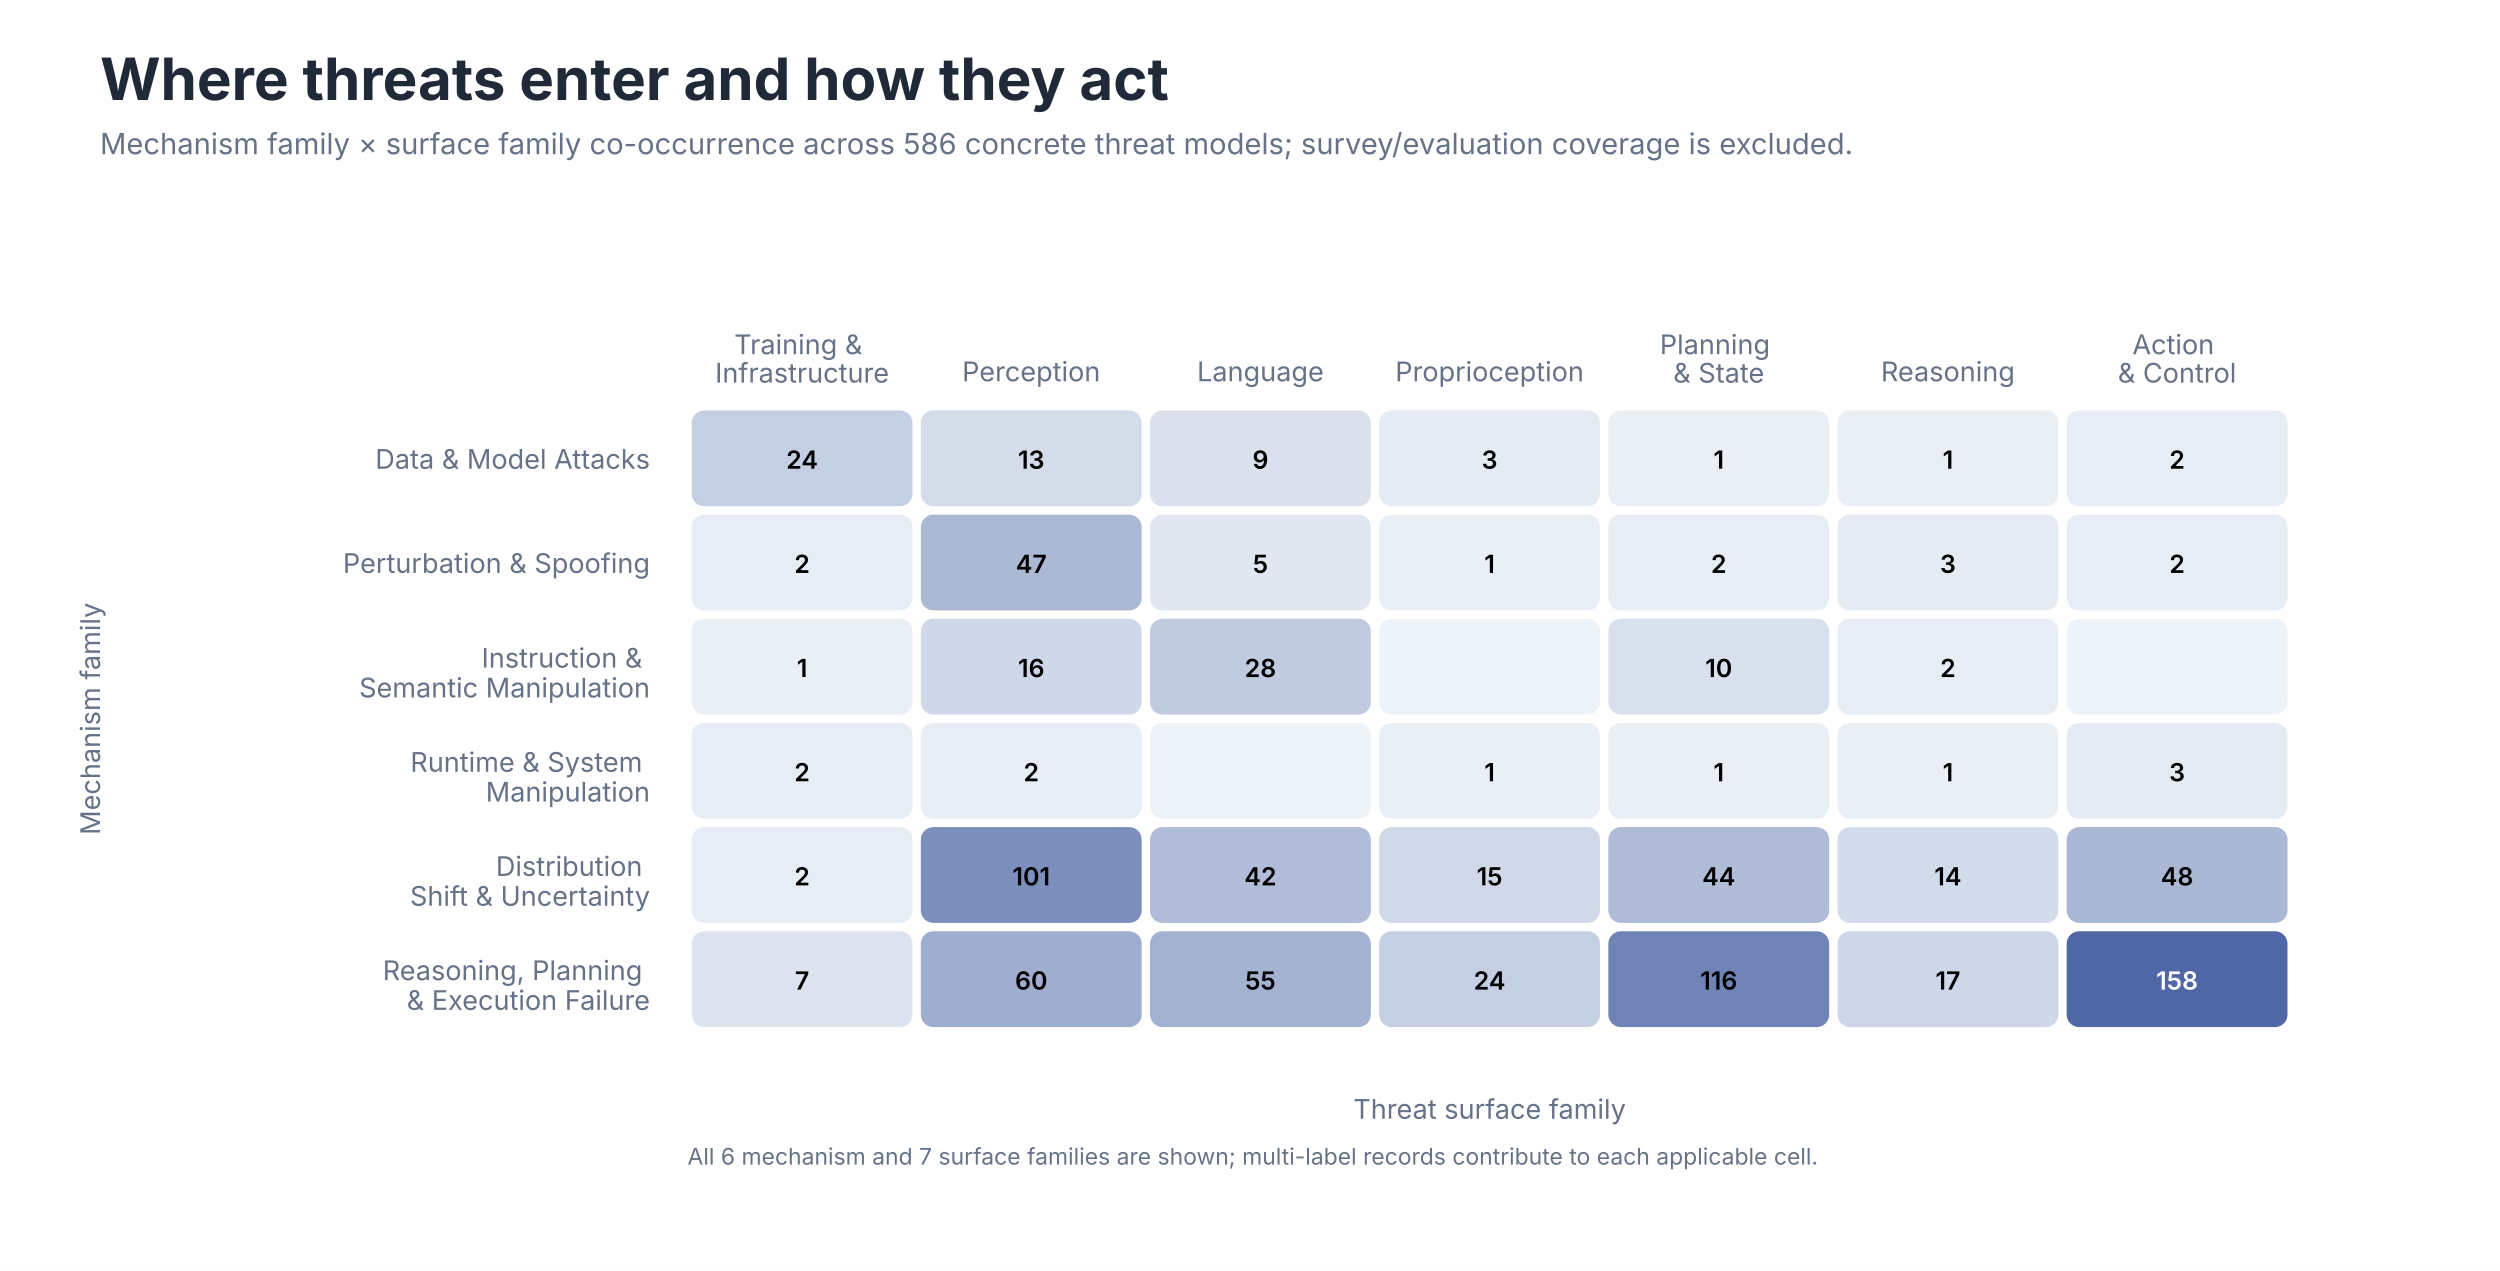
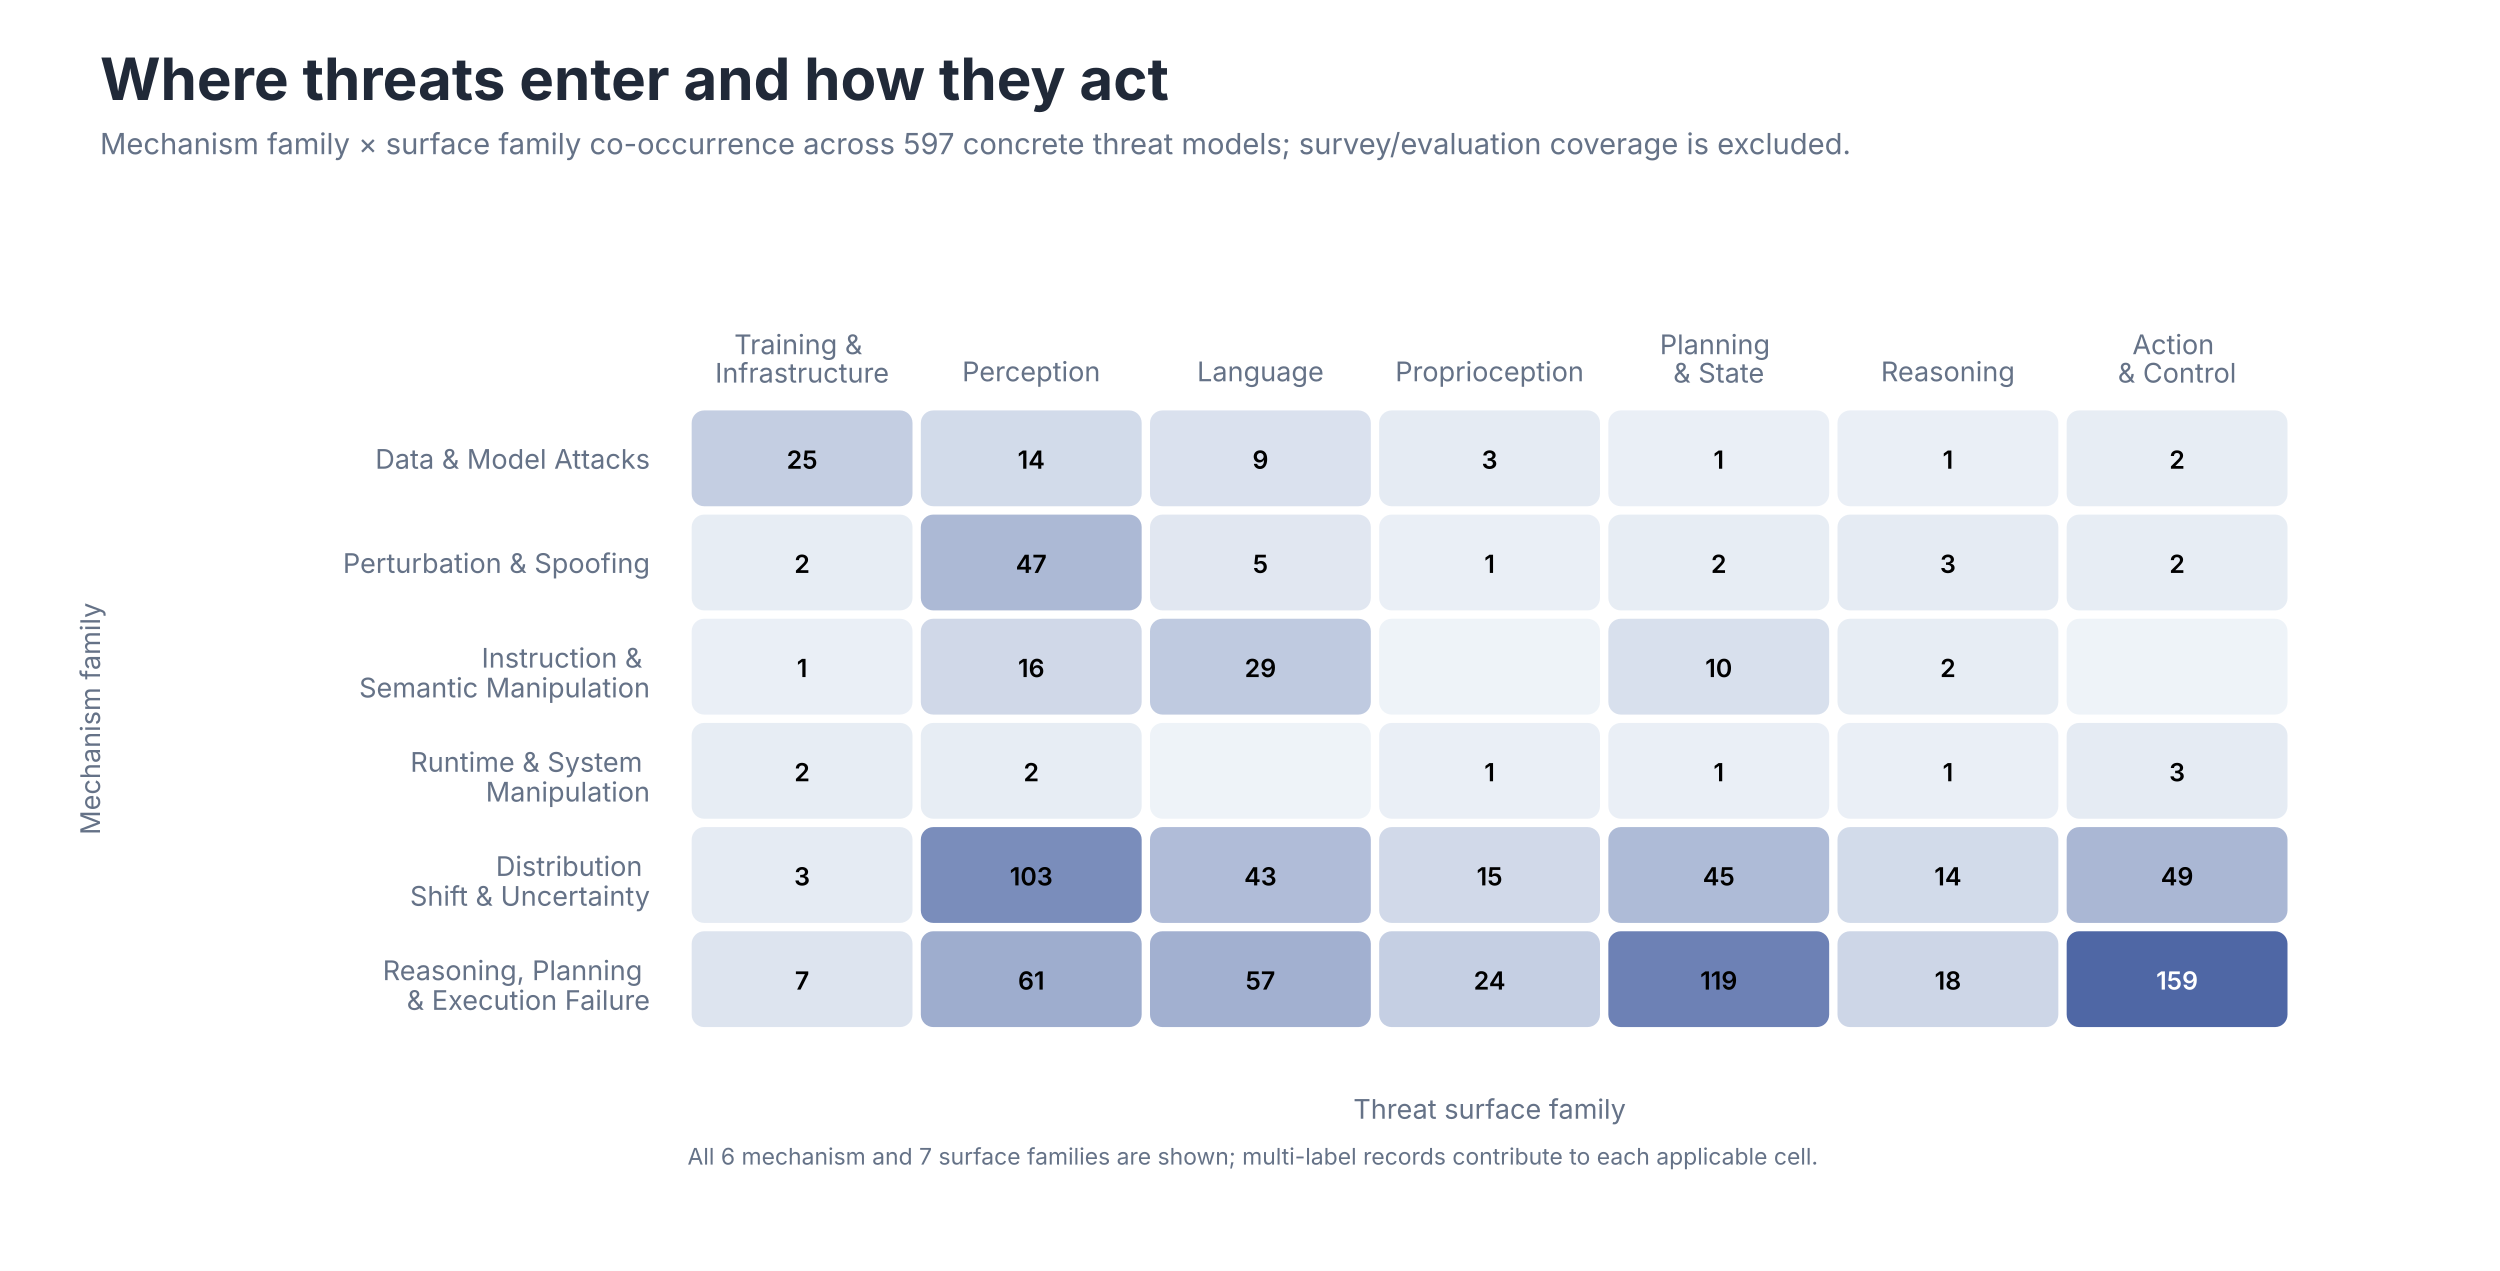
<svg xmlns="http://www.w3.org/2000/svg" role="img" aria-labelledby="title desc" viewBox="0 0 1200 610">
  <style>
text { font-family: -apple-system, BlinkMacSystemFont, 'Segoe UI', sans-serif; }
.title { font-size: 28px; font-weight: 650; fill: #202938; }
.subtitle { font-size: 14px; fill: #657287; }
.axis { font-size: 13px; fill: #657287; }
.label { font-size: 13px; fill: #202938; }
.small { font-size: 11px; fill: #657287; }
</style>
  <rect width="1200" height="610" fill="#FFFFFF" />
  <text class="title" x="48" y="48">Where threats enter and how they act</text>
-   <text class="subtitle" x="48" y="74">Mechanism family × surface family co-occurrence across 586 concrete threat models; survey/evaluation coverage is excluded.</text>
+   <text class="subtitle" x="48" y="74">Mechanism family × surface family co-occurrence across 597 concrete threat models; survey/evaluation coverage is excluded.</text>
  <text class="axis" text-anchor="middle" x="385.0" y="170.0">
    <tspan x="385.0" dy="0em">Training &amp;</tspan>
    <tspan x="385.0" dy="1.05em">Infrastructure</tspan>
  </text>
  <text class="axis" text-anchor="middle" x="495.0" y="183.0">
    <tspan x="495.0" dy="0em">Perception</tspan>
  </text>
  <text class="axis" text-anchor="middle" x="605.0" y="183.0">
    <tspan x="605.0" dy="0em">Language</tspan>
  </text>
  <text class="axis" text-anchor="middle" x="715.0" y="183.0">
    <tspan x="715.0" dy="0em">Proprioception</tspan>
  </text>
  <text class="axis" text-anchor="middle" x="825.0" y="170.0">
    <tspan x="825.0" dy="0em">Planning</tspan>
    <tspan x="825.0" dy="1.05em">&amp; State</tspan>
  </text>
  <text class="axis" text-anchor="middle" x="935.0" y="183.0">
    <tspan x="935.0" dy="0em">Reasoning</tspan>
  </text>
  <text class="axis" text-anchor="middle" x="1045.0" y="170.0">
    <tspan x="1045.0" dy="0em">Action</tspan>
    <tspan x="1045.0" dy="1.05em">&amp; Control</tspan>
  </text>
  <text class="axis" text-anchor="end" x="312.0" y="225.0">Data &amp; Model Attacks</text>
  <text class="axis" text-anchor="end" x="312.0" y="275.0">Perturbation &amp; Spoofing</text>
  <text class="axis" text-anchor="end" x="312.0" y="325.0">
    <tspan x="312.0" dy="-0.35em">Instruction &amp;</tspan>
    <tspan x="312.0" dy="1.1em">Semantic Manipulation</tspan>
  </text>
  <text class="axis" text-anchor="end" x="312.0" y="375.0">
    <tspan x="312.0" dy="-0.35em">Runtime &amp; System</tspan>
    <tspan x="312.0" dy="1.1em">Manipulation</tspan>
  </text>
  <text class="axis" text-anchor="end" x="312.0" y="425.0">
    <tspan x="312.0" dy="-0.35em">Distribution</tspan>
    <tspan x="312.0" dy="1.1em">Shift &amp; Uncertainty</tspan>
  </text>
  <text class="axis" text-anchor="end" x="312.0" y="475.0">
    <tspan x="312.0" dy="-0.35em">Reasoning, Planning</tspan>
    <tspan x="312.0" dy="1.1em">&amp; Execution Failure</tspan>
  </text>
-   <rect x="332" y="197" width="106" height="46" rx="6" fill="#C5CFE3" />
-   <text x="385.0" y="225.0" text-anchor="middle" font-size="12" font-weight="600" fill="#000000">24</text>
-   <rect x="442" y="197" width="106" height="46" rx="6" fill="#D4DCEA" />
-   <text x="495.0" y="225.0" text-anchor="middle" font-size="12" font-weight="600" fill="#000000">13</text>
-   <rect x="552" y="197" width="106" height="46" rx="6" fill="#DAE1ED" />
+   <rect x="332" y="197" width="106" height="46" rx="6" fill="#C4CEE2" />
+   <text x="385.0" y="225.0" text-anchor="middle" font-size="12" font-weight="600" fill="#000000">25</text>
+   <rect x="442" y="197" width="106" height="46" rx="6" fill="#D2DBEA" />
+   <text x="495.0" y="225.0" text-anchor="middle" font-size="12" font-weight="600" fill="#000000">14</text>
+   <rect x="552" y="197" width="106" height="46" rx="6" fill="#DAE1EE" />
  <text x="605.0" y="225.0" text-anchor="middle" font-size="12" font-weight="600" fill="#000000">9</text>
  <rect x="662" y="197" width="106" height="46" rx="6" fill="#E5EBF3" />
  <text x="715.0" y="225.0" text-anchor="middle" font-size="12" font-weight="600" fill="#000000">3</text>
  <rect x="772" y="197" width="106" height="46" rx="6" fill="#EAEFF6" />
  <text x="825.0" y="225.0" text-anchor="middle" font-size="12" font-weight="600" fill="#000000">1</text>
  <rect x="882" y="197" width="106" height="46" rx="6" fill="#EAEFF6" />
  <text x="935.0" y="225.0" text-anchor="middle" font-size="12" font-weight="600" fill="#000000">1</text>
  <rect x="992" y="197" width="106" height="46" rx="6" fill="#E7EDF4" />
  <text x="1045.0" y="225.0" text-anchor="middle" font-size="12" font-weight="600" fill="#000000">2</text>
  <rect x="332" y="247" width="106" height="46" rx="6" fill="#E7EDF4" />
  <text x="385.0" y="275.0" text-anchor="middle" font-size="12" font-weight="600" fill="#000000">2</text>
  <rect x="442" y="247" width="106" height="46" rx="6" fill="#ACB9D5" />
  <text x="495.0" y="275.0" text-anchor="middle" font-size="12" font-weight="600" fill="#000000">47</text>
  <rect x="552" y="247" width="106" height="46" rx="6" fill="#E1E7F1" />
  <text x="605.0" y="275.0" text-anchor="middle" font-size="12" font-weight="600" fill="#000000">5</text>
  <rect x="662" y="247" width="106" height="46" rx="6" fill="#EAEFF6" />
  <text x="715.0" y="275.0" text-anchor="middle" font-size="12" font-weight="600" fill="#000000">1</text>
  <rect x="772" y="247" width="106" height="46" rx="6" fill="#E7EDF4" />
  <text x="825.0" y="275.0" text-anchor="middle" font-size="12" font-weight="600" fill="#000000">2</text>
  <rect x="882" y="247" width="106" height="46" rx="6" fill="#E5EBF3" />
  <text x="935.0" y="275.0" text-anchor="middle" font-size="12" font-weight="600" fill="#000000">3</text>
  <rect x="992" y="247" width="106" height="46" rx="6" fill="#E7EDF4" />
  <text x="1045.0" y="275.0" text-anchor="middle" font-size="12" font-weight="600" fill="#000000">2</text>
  <rect x="332" y="297" width="106" height="46" rx="6" fill="#EAEFF6" />
  <text x="385.0" y="325.0" text-anchor="middle" font-size="12" font-weight="600" fill="#000000">1</text>
-   <rect x="442" y="297" width="106" height="46" rx="6" fill="#CFD8E8" />
+   <rect x="442" y="297" width="106" height="46" rx="6" fill="#D0D8E8" />
  <text x="495.0" y="325.0" text-anchor="middle" font-size="12" font-weight="600" fill="#000000">16</text>
-   <rect x="552" y="297" width="106" height="46" rx="6" fill="#C0CBE0" />
-   <text x="605.0" y="325.0" text-anchor="middle" font-size="12" font-weight="600" fill="#000000">28</text>
+   <rect x="552" y="297" width="106" height="46" rx="6" fill="#BFCAE0" />
+   <text x="605.0" y="325.0" text-anchor="middle" font-size="12" font-weight="600" fill="#000000">29</text>
  <rect x="662" y="297" width="106" height="46" rx="6" fill="#EEF3F8" />
  <text x="715.0" y="325.0" text-anchor="middle" font-size="12" font-weight="600" fill="#000000" />
  <rect x="772" y="297" width="106" height="46" rx="6" fill="#D8E0ED" />
  <text x="825.0" y="325.0" text-anchor="middle" font-size="12" font-weight="600" fill="#000000">10</text>
  <rect x="882" y="297" width="106" height="46" rx="6" fill="#E7EDF4" />
  <text x="935.0" y="325.0" text-anchor="middle" font-size="12" font-weight="600" fill="#000000">2</text>
  <rect x="992" y="297" width="106" height="46" rx="6" fill="#EEF3F8" />
  <text x="1045.0" y="325.0" text-anchor="middle" font-size="12" font-weight="600" fill="#000000" />
  <rect x="332" y="347" width="106" height="46" rx="6" fill="#E7EDF4" />
  <text x="385.0" y="375.0" text-anchor="middle" font-size="12" font-weight="600" fill="#000000">2</text>
  <rect x="442" y="347" width="106" height="46" rx="6" fill="#E7EDF4" />
  <text x="495.0" y="375.0" text-anchor="middle" font-size="12" font-weight="600" fill="#000000">2</text>
  <rect x="552" y="347" width="106" height="46" rx="6" fill="#EEF3F8" />
  <text x="605.0" y="375.0" text-anchor="middle" font-size="12" font-weight="600" fill="#000000" />
  <rect x="662" y="347" width="106" height="46" rx="6" fill="#EAEFF6" />
  <text x="715.0" y="375.0" text-anchor="middle" font-size="12" font-weight="600" fill="#000000">1</text>
  <rect x="772" y="347" width="106" height="46" rx="6" fill="#EAEFF6" />
  <text x="825.0" y="375.0" text-anchor="middle" font-size="12" font-weight="600" fill="#000000">1</text>
  <rect x="882" y="347" width="106" height="46" rx="6" fill="#EAEFF6" />
  <text x="935.0" y="375.0" text-anchor="middle" font-size="12" font-weight="600" fill="#000000">1</text>
  <rect x="992" y="347" width="106" height="46" rx="6" fill="#E5EBF3" />
  <text x="1045.0" y="375.0" text-anchor="middle" font-size="12" font-weight="600" fill="#000000">3</text>
-   <rect x="332" y="397" width="106" height="46" rx="6" fill="#E7EDF4" />
-   <text x="385.0" y="425.0" text-anchor="middle" font-size="12" font-weight="600" fill="#000000">2</text>
-   <rect x="442" y="397" width="106" height="46" rx="6" fill="#7B8EBC" />
-   <text x="495.0" y="425.0" text-anchor="middle" font-size="12" font-weight="600" fill="#000000">101</text>
-   <rect x="552" y="397" width="106" height="46" rx="6" fill="#B1BDD8" />
-   <text x="605.0" y="425.0" text-anchor="middle" font-size="12" font-weight="600" fill="#000000">42</text>
+   <rect x="332" y="397" width="106" height="46" rx="6" fill="#E5EBF3" />
+   <text x="385.0" y="425.0" text-anchor="middle" font-size="12" font-weight="600" fill="#000000">3</text>
+   <rect x="442" y="397" width="106" height="46" rx="6" fill="#7A8DBB" />
+   <text x="495.0" y="425.0" text-anchor="middle" font-size="12" font-weight="600" fill="#000000">103</text>
+   <rect x="552" y="397" width="106" height="46" rx="6" fill="#B0BCD8" />
+   <text x="605.0" y="425.0" text-anchor="middle" font-size="12" font-weight="600" fill="#000000">43</text>
  <rect x="662" y="397" width="106" height="46" rx="6" fill="#D1D9E9" />
  <text x="715.0" y="425.0" text-anchor="middle" font-size="12" font-weight="600" fill="#000000">15</text>
-   <rect x="772" y="397" width="106" height="46" rx="6" fill="#AFBBD7" />
-   <text x="825.0" y="425.0" text-anchor="middle" font-size="12" font-weight="600" fill="#000000">44</text>
+   <rect x="772" y="397" width="106" height="46" rx="6" fill="#AEBBD7" />
+   <text x="825.0" y="425.0" text-anchor="middle" font-size="12" font-weight="600" fill="#000000">45</text>
  <rect x="882" y="397" width="106" height="46" rx="6" fill="#D2DBEA" />
  <text x="935.0" y="425.0" text-anchor="middle" font-size="12" font-weight="600" fill="#000000">14</text>
-   <rect x="992" y="397" width="106" height="46" rx="6" fill="#ABB8D5" />
-   <text x="1045.0" y="425.0" text-anchor="middle" font-size="12" font-weight="600" fill="#000000">48</text>
+   <rect x="992" y="397" width="106" height="46" rx="6" fill="#AAB7D4" />
+   <text x="1045.0" y="425.0" text-anchor="middle" font-size="12" font-weight="600" fill="#000000">49</text>
  <rect x="332" y="447" width="106" height="46" rx="6" fill="#DDE4EF" />
  <text x="385.0" y="475.0" text-anchor="middle" font-size="12" font-weight="600" fill="#000000">7</text>
-   <rect x="442" y="447" width="106" height="46" rx="6" fill="#9FADCF" />
-   <text x="495.0" y="475.0" text-anchor="middle" font-size="12" font-weight="600" fill="#000000">60</text>
-   <rect x="552" y="447" width="106" height="46" rx="6" fill="#A4B2D1" />
-   <text x="605.0" y="475.0" text-anchor="middle" font-size="12" font-weight="600" fill="#000000">55</text>
+   <rect x="442" y="447" width="106" height="46" rx="6" fill="#9EADCE" />
+   <text x="495.0" y="475.0" text-anchor="middle" font-size="12" font-weight="600" fill="#000000">61</text>
+   <rect x="552" y="447" width="106" height="46" rx="6" fill="#A2B0D0" />
+   <text x="605.0" y="475.0" text-anchor="middle" font-size="12" font-weight="600" fill="#000000">57</text>
  <rect x="662" y="447" width="106" height="46" rx="6" fill="#C5CFE3" />
  <text x="715.0" y="475.0" text-anchor="middle" font-size="12" font-weight="600" fill="#000000">24</text>
-   <rect x="772" y="447" width="106" height="46" rx="6" fill="#6F83B6" />
-   <text x="825.0" y="475.0" text-anchor="middle" font-size="12" font-weight="600" fill="#000000">116</text>
-   <rect x="882" y="447" width="106" height="46" rx="6" fill="#CED7E7" />
-   <text x="935.0" y="475.0" text-anchor="middle" font-size="12" font-weight="600" fill="#000000">17</text>
+   <rect x="772" y="447" width="106" height="46" rx="6" fill="#6D81B5" />
+   <text x="825.0" y="475.0" text-anchor="middle" font-size="12" font-weight="600" fill="#000000">119</text>
+   <rect x="882" y="447" width="106" height="46" rx="6" fill="#CDD6E7" />
+   <text x="935.0" y="475.0" text-anchor="middle" font-size="12" font-weight="600" fill="#000000">18</text>
  <rect x="992" y="447" width="106" height="46" rx="6" fill="#4F67A5" />
-   <text x="1045.0" y="475.0" text-anchor="middle" font-size="12" font-weight="600" fill="#FFFFFF">158</text>
+   <text x="1045.0" y="475.0" text-anchor="middle" font-size="12" font-weight="600" fill="#FFFFFF">159</text>
  <text class="axis" x="715.0" y="537" text-anchor="middle">Threat surface family</text>
  <text class="axis" transform="translate(48 345.0) rotate(-90)" text-anchor="middle">Mechanism family</text>
  <text class="small" x="330" y="559">All 6 mechanism and 7 surface families are shown; multi-label records contribute to each applicable cell.</text>
</svg>
